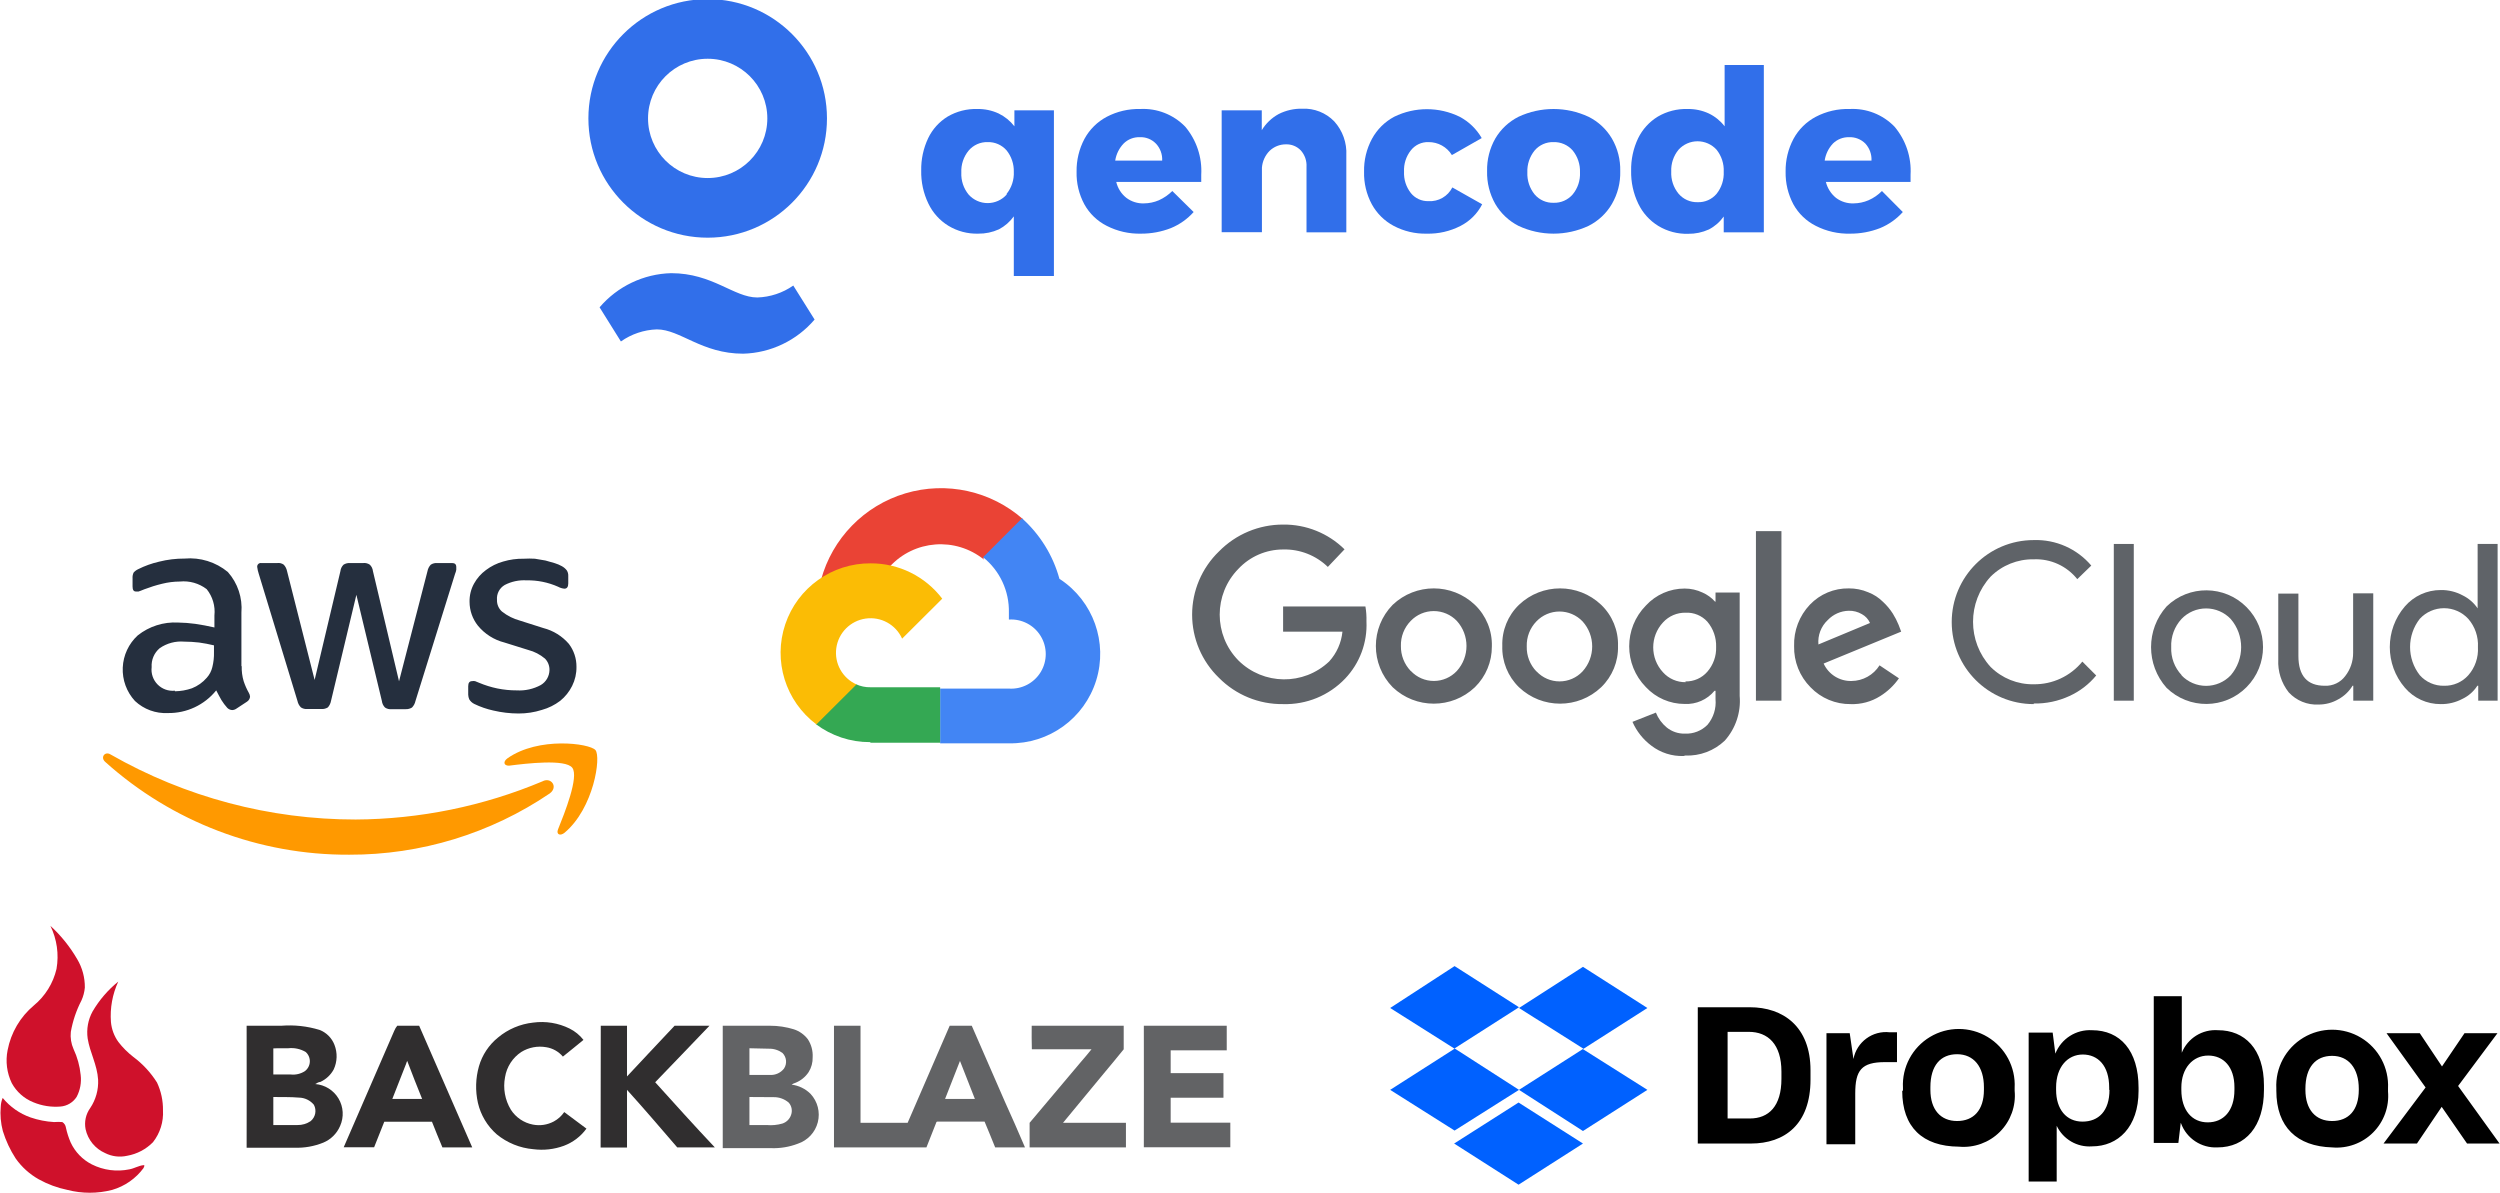
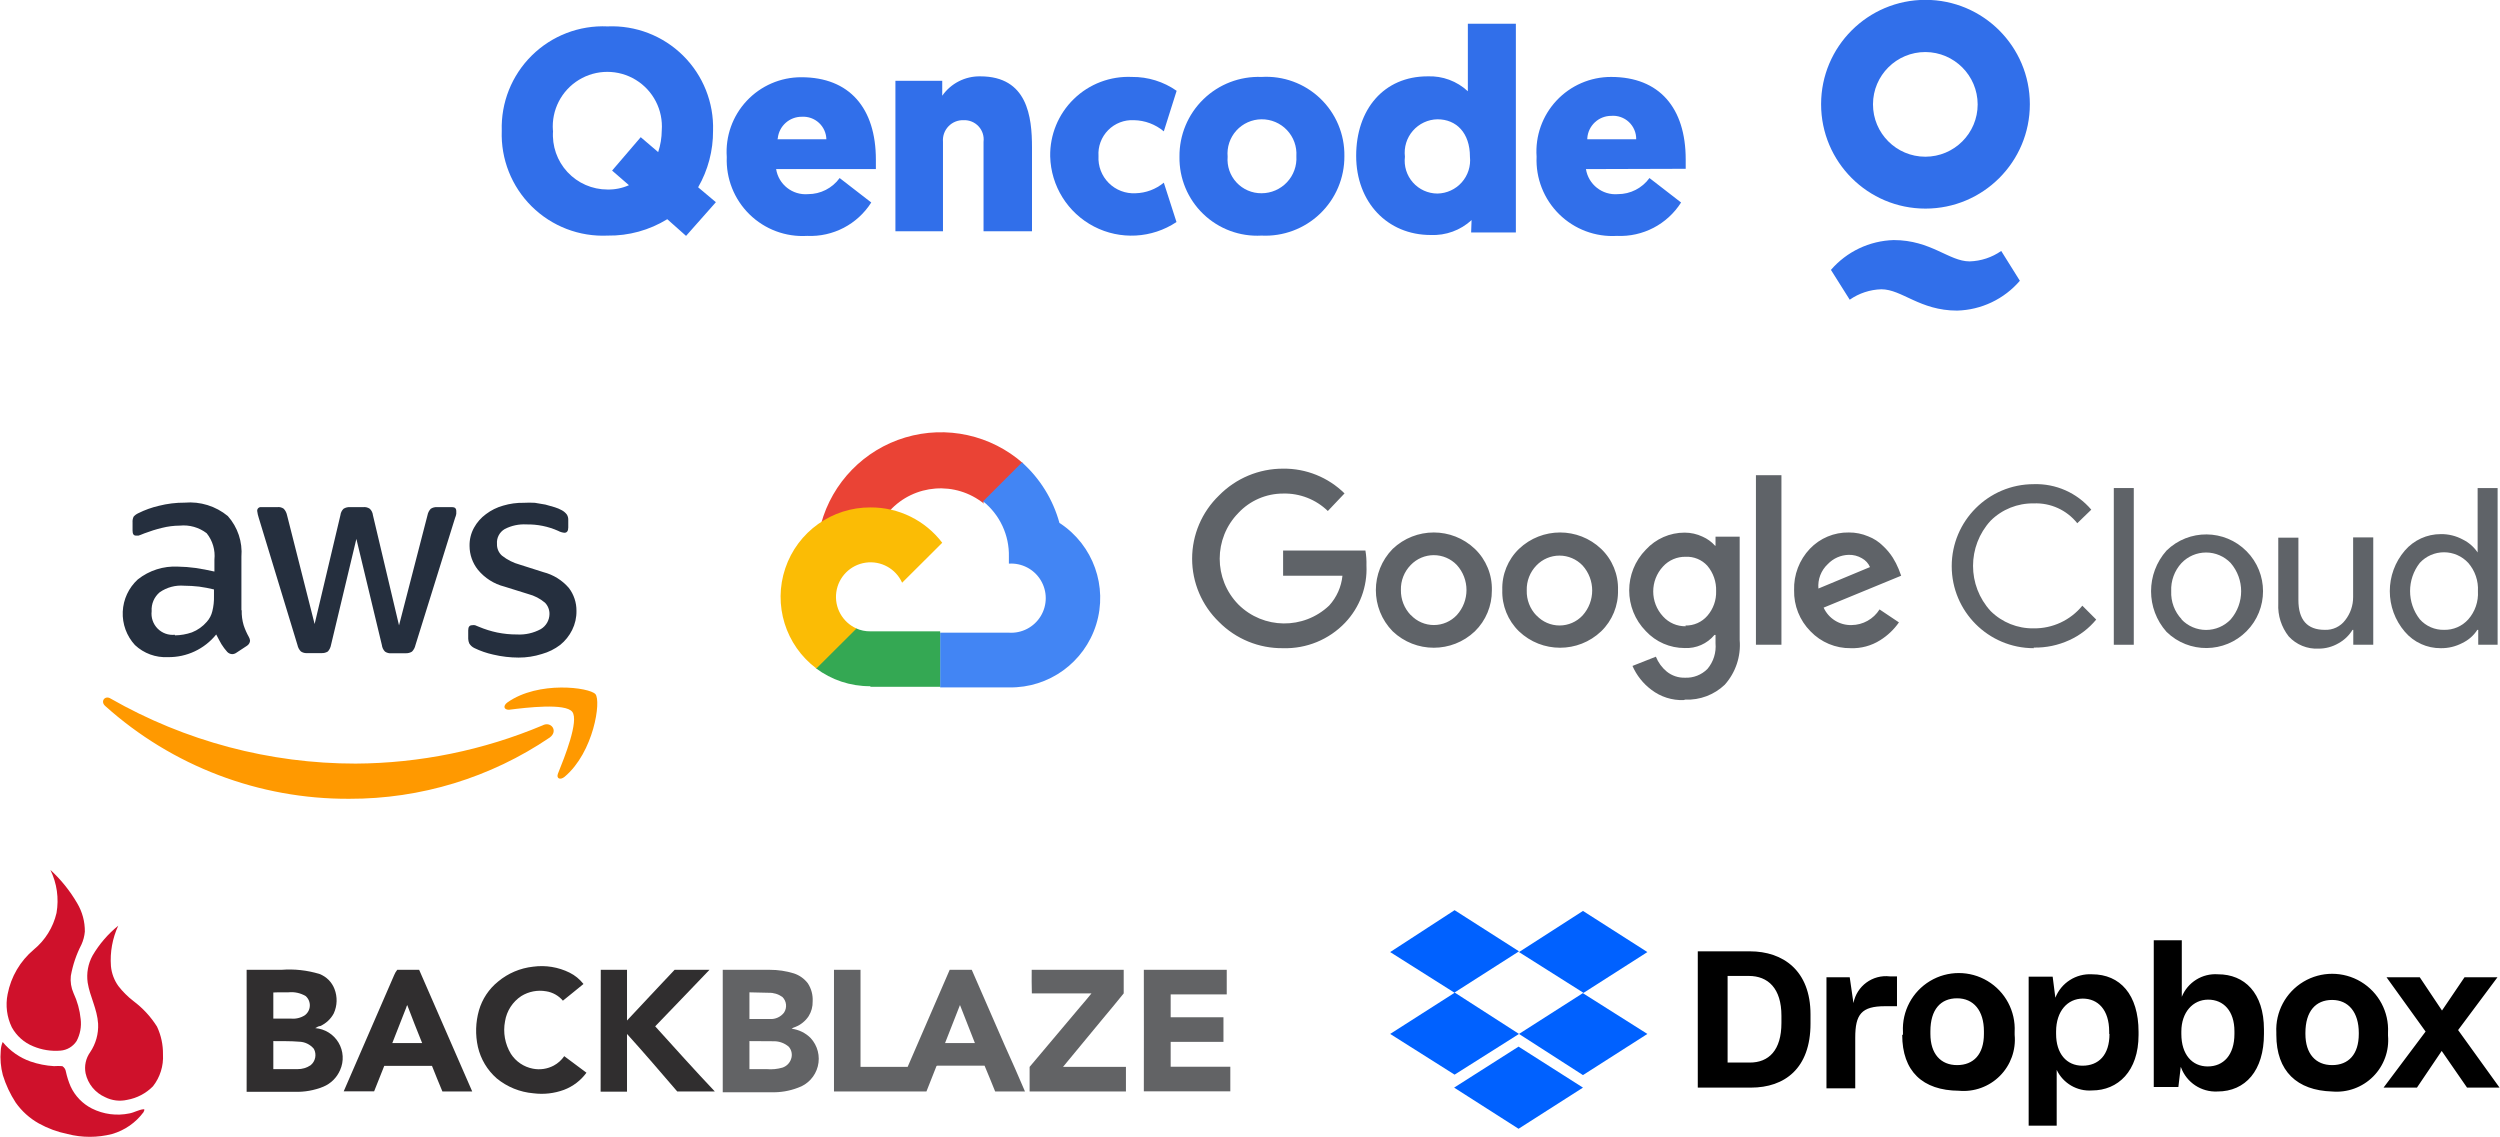
- <svg xmlns="http://www.w3.org/2000/svg" id="Layer_1" data-name="Layer 1" viewBox="0 0 167.66 79.96">
+ <svg xmlns="http://www.w3.org/2000/svg" id="Layer_1" data-name="Layer 1" viewBox="0 0 167.66 76.21">
  <defs>
-     <style>.cls-1{fill:#316fea;}.cls-2{fill:#252f3e;}.cls-3{fill:#f90;fill-rule:evenodd;}.cls-4{fill:#ea4335;}.cls-5{fill:#4285f4;}.cls-6{fill:#34a853;}.cls-7{fill:#fbbc05;}.cls-8{fill:#5f6368;}.cls-9{fill:#cf112b;}.cls-10{fill:#302e2f;}.cls-11{fill:#626365;}.cls-12{fill:#0061ff;}</style>
+     <style>.cls-1{fill:#252f3e;}.cls-2{fill:#f90;fill-rule:evenodd;}.cls-3{fill:#ea4335;}.cls-4{fill:#4285f4;}.cls-5{fill:#34a853;}.cls-6{fill:#fbbc05;}.cls-7{fill:#5f6368;}.cls-8{fill:#cf112b;}.cls-9{fill:#302e2f;}.cls-10{fill:#626365;}.cls-11{fill:#0061ff;}.cls-12{fill:#316fea;}</style>
  </defs>
-   <path class="cls-1" d="M49.41,17.85a8,8,0,1,1,8-8h0A8,8,0,0,1,49.41,17.85Zm0-12a4,4,0,1,0,4,4,4,4,0,0,0-4-4Z" transform="translate(-1.95 -1.91)" />
-   <path class="cls-1" d="M43.59,24.81A4.44,4.44,0,0,1,46,24c1.57,0,3,1.63,5.79,1.63a6.52,6.52,0,0,0,4.79-2.29l-1.43-2.28a4.45,4.45,0,0,1-2.41.8c-1.57,0-3-1.63-5.78-1.63a6.54,6.54,0,0,0-4.8,2.29Z" transform="translate(-1.95 -1.91)" />
-   <path class="cls-1" d="M72.63,9.31V20.42H69.94v-4a2.86,2.86,0,0,1-1,.87,3.26,3.26,0,0,1-1.39.29,3.66,3.66,0,0,1-2-.53,3.53,3.53,0,0,1-1.34-1.49,4.86,4.86,0,0,1-.48-2.21,4.86,4.86,0,0,1,.47-2.18A3.44,3.44,0,0,1,65.5,9.73a3.72,3.72,0,0,1,2-.51,3.25,3.25,0,0,1,1.42.3,3,3,0,0,1,1.06.86V9.31Zm-3.17,5.6a2.21,2.21,0,0,0,.48-1.48A2.21,2.21,0,0,0,69.46,12a1.62,1.62,0,0,0-1.27-.56,1.61,1.61,0,0,0-1.28.57,2.16,2.16,0,0,0-.49,1.47,2.17,2.17,0,0,0,.49,1.48,1.71,1.71,0,0,0,2.55,0Z" transform="translate(-1.95 -1.91)" />
-   <path class="cls-1" d="M81.43,10.4a4.59,4.59,0,0,1,1.08,3.23c0,.21,0,.37,0,.48H76.81a1.92,1.92,0,0,0,.68,1.07,1.85,1.85,0,0,0,1.18.37,2.59,2.59,0,0,0,1-.21,3.09,3.09,0,0,0,.9-.62L82,16.13a4.18,4.18,0,0,1-1.53,1.08,5.45,5.45,0,0,1-2,.37,4.78,4.78,0,0,1-2.29-.52,3.53,3.53,0,0,1-1.51-1.45,4.37,4.37,0,0,1-.52-2.18,4.54,4.54,0,0,1,.53-2.21,3.63,3.63,0,0,1,1.5-1.48,4.59,4.59,0,0,1,2.23-.52A3.92,3.92,0,0,1,81.43,10.4Zm-1.54,2.28a1.54,1.54,0,0,0-.42-1.14,1.42,1.42,0,0,0-1.09-.43,1.47,1.47,0,0,0-1.07.42,2.13,2.13,0,0,0-.57,1.15Z" transform="translate(-1.95 -1.91)" />
-   <path class="cls-1" d="M91.43,10.05a3.15,3.15,0,0,1,.81,2.28v5.16H89.57V13.1A1.52,1.52,0,0,0,89.19,12a1.32,1.32,0,0,0-1-.41,1.57,1.57,0,0,0-1.1.44,1.8,1.8,0,0,0-.51,1.12v4.33H83.88V9.31h2.69v1.33A3,3,0,0,1,87.7,9.56a3.35,3.35,0,0,1,1.58-.36A2.81,2.81,0,0,1,91.43,10.05Z" transform="translate(-1.95 -1.91)" />
-   <path class="cls-1" d="M97.75,11.44a1.44,1.44,0,0,0-1.18.55,2.14,2.14,0,0,0-.46,1.43,2.16,2.16,0,0,0,.46,1.44,1.46,1.46,0,0,0,1.18.54,1.68,1.68,0,0,0,1.6-.92l2,1.13a3.33,3.33,0,0,1-1.45,1.45,4.7,4.7,0,0,1-2.27.52,4.51,4.51,0,0,1-2.21-.52,3.6,3.6,0,0,1-1.47-1.45,4.37,4.37,0,0,1-.52-2.18,4.43,4.43,0,0,1,.53-2.21,3.66,3.66,0,0,1,1.49-1.48,5,5,0,0,1,4.39,0,3.7,3.7,0,0,1,1.48,1.43l-2,1.14A1.82,1.82,0,0,0,97.75,11.44Z" transform="translate(-1.95 -1.91)" />
-   <path class="cls-1" d="M108.48,9.74a3.76,3.76,0,0,1,1.57,1.46,4.15,4.15,0,0,1,.56,2.19,4.16,4.16,0,0,1-.56,2.2,3.78,3.78,0,0,1-1.57,1.47,5.55,5.55,0,0,1-4.69,0,3.82,3.82,0,0,1-1.56-1.47,4.25,4.25,0,0,1-.55-2.2,4.24,4.24,0,0,1,.55-2.19,3.79,3.79,0,0,1,1.56-1.46,5.55,5.55,0,0,1,4.69,0ZM104.87,12a2.19,2.19,0,0,0-.49,1.47,2.2,2.2,0,0,0,.49,1.48,1.6,1.6,0,0,0,1.27.56,1.62,1.62,0,0,0,1.28-.56,2.15,2.15,0,0,0,.49-1.48,2.19,2.19,0,0,0-.49-1.47,1.64,1.64,0,0,0-1.28-.56A1.6,1.6,0,0,0,104.87,12Z" transform="translate(-1.95 -1.91)" />
-   <path class="cls-1" d="M120.24,6.27V17.49h-2.69V16.43a2.78,2.78,0,0,1-1,.87,3.26,3.26,0,0,1-1.39.29,3.66,3.66,0,0,1-2-.53,3.53,3.53,0,0,1-1.34-1.49,4.86,4.86,0,0,1-.48-2.21,4.86,4.86,0,0,1,.47-2.18,3.5,3.5,0,0,1,1.32-1.45,3.72,3.72,0,0,1,2-.51,3.25,3.25,0,0,1,1.42.3,2.94,2.94,0,0,1,1.06.86V6.27Zm-3.17,8.64a2.21,2.21,0,0,0,.48-1.48,2.21,2.21,0,0,0-.48-1.48,1.72,1.72,0,0,0-2.55,0,2.16,2.16,0,0,0-.49,1.47,2.17,2.17,0,0,0,.49,1.48,1.62,1.62,0,0,0,1.28.57A1.59,1.59,0,0,0,117.07,14.91Z" transform="translate(-1.95 -1.91)" />
-   <path class="cls-1" d="M129,10.4a4.59,4.59,0,0,1,1.08,3.23c0,.21,0,.37,0,.48h-5.68a2,2,0,0,0,.68,1.07,1.85,1.85,0,0,0,1.18.37,2.59,2.59,0,0,0,1-.21,2.85,2.85,0,0,0,.9-.62l1.4,1.41a4.18,4.18,0,0,1-1.53,1.08,5.44,5.44,0,0,1-2,.37,4.79,4.79,0,0,1-2.3-.52,3.53,3.53,0,0,1-1.51-1.45,4.48,4.48,0,0,1-.52-2.18,4.54,4.54,0,0,1,.53-2.21,3.63,3.63,0,0,1,1.5-1.48A4.6,4.6,0,0,1,126,9.22,3.9,3.9,0,0,1,129,10.4Zm-1.54,2.28a1.58,1.58,0,0,0-.41-1.14,1.46,1.46,0,0,0-1.1-.43,1.49,1.49,0,0,0-1.07.42,2.12,2.12,0,0,0-.56,1.15Z" transform="translate(-1.95 -1.91)" />
-   <path class="cls-2" d="M18.16,46.59a3.18,3.18,0,0,0,.13,1,4.37,4.37,0,0,0,.35.79.56.56,0,0,1,.08.26.45.45,0,0,1-.21.33l-.7.46a.51.51,0,0,1-.29.1.49.49,0,0,1-.33-.15,3.71,3.71,0,0,1-.39-.52c-.11-.19-.22-.4-.35-.65a4.08,4.08,0,0,1-3.24,1.52A3,3,0,0,1,11,48.92a3.11,3.11,0,0,1,.19-4.4,4,4,0,0,1,2.7-.86,9.66,9.66,0,0,1,1.17.09c.41.06.83.14,1.27.24v-.8a2.42,2.42,0,0,0-.52-1.77,2.55,2.55,0,0,0-1.8-.51,5,5,0,0,0-1.19.15,9.65,9.65,0,0,0-1.19.37c-.18.08-.31.12-.39.15l-.17,0c-.16,0-.23-.11-.23-.34v-.54a.77.77,0,0,1,.07-.39.92.92,0,0,1,.31-.23,6.24,6.24,0,0,1,1.39-.5,6.87,6.87,0,0,1,1.72-.21,4,4,0,0,1,2.9.9A3.66,3.66,0,0,1,18.14,43v3.58Zm-4.48,1.68a3.65,3.65,0,0,0,1.14-.2,2.55,2.55,0,0,0,1-.71,1.62,1.62,0,0,0,.37-.71,3.73,3.73,0,0,0,.11-1v-.46a10.05,10.05,0,0,0-1-.19,9.2,9.2,0,0,0-1-.06,2.51,2.51,0,0,0-1.64.44,1.53,1.53,0,0,0-.54,1.27,1.42,1.42,0,0,0,1.56,1.58Zm8.87,1.19a.66.66,0,0,1-.42-.11.85.85,0,0,1-.23-.43l-2.6-8.54a2.32,2.32,0,0,1-.1-.44.24.24,0,0,1,.27-.27h1.08a.6.6,0,0,1,.43.11.89.89,0,0,1,.22.43l1.85,7.3,1.73-7.3a.71.71,0,0,1,.21-.43.73.73,0,0,1,.44-.11h.88a.65.65,0,0,1,.44.11.69.69,0,0,1,.21.43l1.75,7.39,1.91-7.39a.84.84,0,0,1,.22-.43.69.69,0,0,1,.43-.11h1c.18,0,.28.08.28.27a1.24,1.24,0,0,1,0,.18,1.07,1.07,0,0,1-.08.27l-2.66,8.54a.88.88,0,0,1-.23.43.75.75,0,0,1-.42.11h-.95a.65.65,0,0,1-.44-.11.75.75,0,0,1-.21-.44L25.85,41.8l-1.7,7.11a.9.9,0,0,1-.21.44.73.73,0,0,1-.44.11Zm14.18.3a7.45,7.45,0,0,1-1.7-.2,5.71,5.71,0,0,1-1.27-.44.8.8,0,0,1-.34-.31.87.87,0,0,1-.07-.31v-.57c0-.23.09-.34.26-.34a.51.51,0,0,1,.2,0l.27.11a6.68,6.68,0,0,0,1.22.38,6.47,6.47,0,0,0,1.31.13,3,3,0,0,0,1.61-.36,1.19,1.19,0,0,0,.58-1,1.06,1.06,0,0,0-.3-.77,2.85,2.85,0,0,0-1.12-.58L35.78,45A3.38,3.38,0,0,1,34,43.87a2.58,2.58,0,0,1-.56-1.6,2.42,2.42,0,0,1,.3-1.22,2.8,2.8,0,0,1,.8-.91,3.44,3.44,0,0,1,1.15-.57,4.54,4.54,0,0,1,1.39-.19,6.23,6.23,0,0,1,.74,0l.71.12.63.18a2.44,2.44,0,0,1,.47.2,1.05,1.05,0,0,1,.33.28.62.62,0,0,1,.1.36v.52c0,.23-.09.35-.26.35a1.1,1.1,0,0,1-.42-.13,5,5,0,0,0-2.12-.43,2.81,2.81,0,0,0-1.46.31,1.05,1.05,0,0,0-.52,1,1,1,0,0,0,.33.78,3.34,3.34,0,0,0,1.21.61l1.57.5a3.36,3.36,0,0,1,1.71,1.06,2.5,2.5,0,0,1,.51,1.54,2.77,2.77,0,0,1-.29,1.28,3,3,0,0,1-.8,1,3.64,3.64,0,0,1-1.23.61A5.08,5.08,0,0,1,36.73,49.76Z" transform="translate(-1.95 -1.91)" />
-   <path class="cls-3" d="M38.82,55.12a23.84,23.84,0,0,1-13.45,4.11A24.3,24.3,0,0,1,9,53c-.34-.31,0-.73.37-.49a33.08,33.08,0,0,0,16.43,4.36,32.8,32.8,0,0,0,12.53-2.56C38.9,54,39.41,54.68,38.82,55.12Z" transform="translate(-1.95 -1.91)" />
-   <path class="cls-3" d="M40.33,53.4c-.46-.6-3.07-.29-4.25-.14-.35,0-.41-.27-.09-.5,2.08-1.46,5.49-1,5.89-.55s-.11,3.9-2.06,5.54c-.3.25-.58.12-.45-.21C39.81,56.45,40.79,54,40.33,53.4Z" transform="translate(-1.95 -1.91)" />
-   <path class="cls-4" d="M67.89,39.31H68l0,0,2.57-2.57v0a8.33,8.33,0,0,0-13.56,4.06l.14,0a6,6,0,0,1,3.28-1,5.83,5.83,0,0,1,1.18.12.06.06,0,0,1,0,0,4.63,4.63,0,0,1,6.33-.48Z" transform="translate(-1.95 -1.91)" />
-   <path class="cls-5" d="M73,40.73a8.44,8.44,0,0,0-2.51-4.06l-2.61,2.61A4.62,4.62,0,0,1,69.61,43v.46a2.32,2.32,0,1,1,0,4.63H65v3.67h0l0,0h4.63a6,6,0,0,0,3.42-11Z" transform="translate(-1.95 -1.91)" />
-   <path class="cls-6" d="M60.34,51.72H65V48H60.34a2.23,2.23,0,0,1-1-.21l-2.68,2.68v0a6,6,0,0,0,3.64,1.21Z" transform="translate(-1.95 -1.91)" />
-   <path class="cls-7" d="M60.34,39.69a6,6,0,0,0-3.64,10.8l2.69-2.68a2.32,2.32,0,1,1,3.06-3.07l2.69-2.68a6,6,0,0,0-4.8-2.37Z" transform="translate(-1.95 -1.91)" />
-   <path class="cls-8" d="M88,49.13a5.94,5.94,0,0,1-4.3-1.76,5.89,5.89,0,0,1,0-8.48,6,6,0,0,1,4.3-1.8,5.77,5.77,0,0,1,4.12,1.66L91,39.93a4.15,4.15,0,0,0-3-1.17A4.11,4.11,0,0,0,85,40.06a4.39,4.39,0,0,0,0,6.14,4.37,4.37,0,0,0,6.09.07,3.48,3.48,0,0,0,.89-2H88V42.58h5.52a5,5,0,0,1,.07,1,5.21,5.21,0,0,1-1.43,3.84A5.52,5.52,0,0,1,88,49.13ZM100.86,48a4,4,0,0,1-5.51,0,3.95,3.95,0,0,1,0-5.53,4,4,0,0,1,5.51,0A3.71,3.71,0,0,1,102,45.26,3.79,3.79,0,0,1,100.86,48Zm-4.29-1.09a2.11,2.11,0,0,0,3.08,0,2.5,2.5,0,0,0,0-3.36,2.14,2.14,0,0,0-3.09,0,2.31,2.31,0,0,0-.66,1.68,2.37,2.37,0,0,0,.66,1.68ZM109.33,48a4,4,0,0,1-5.51,0,3.7,3.7,0,0,1-1.12-2.77,3.67,3.67,0,0,1,1.12-2.76,4,4,0,0,1,5.51,0,3.67,3.67,0,0,1,1.13,2.76A3.71,3.71,0,0,1,109.33,48ZM105,46.94a2.11,2.11,0,0,0,3.08,0,2.5,2.5,0,0,0,0-3.36,2.14,2.14,0,0,0-3.09,0,2.3,2.3,0,0,0-.65,1.68,2.32,2.32,0,0,0,.65,1.68Zm9.86,5.67a3.36,3.36,0,0,1-2.16-.69,4,4,0,0,1-1.27-1.6L113,49.7a2.49,2.49,0,0,0,.73,1,1.86,1.86,0,0,0,1.22.41,2,2,0,0,0,1.51-.59A2.35,2.35,0,0,0,117,48.8v-.56h-.07a2.44,2.44,0,0,1-2,.88,3.55,3.55,0,0,1-2.6-1.13,3.9,3.9,0,0,1,0-5.47,3.52,3.52,0,0,1,2.6-1.14,2.8,2.8,0,0,1,1.2.27,2.42,2.42,0,0,1,.84.61H117v-.61h1.62v6.93a4,4,0,0,1-1,3,3.63,3.63,0,0,1-2.65,1Zm.12-5a1.89,1.89,0,0,0,1.47-.65,2.4,2.4,0,0,0,.59-1.66,2.5,2.5,0,0,0-.59-1.7A1.85,1.85,0,0,0,115,43a2,2,0,0,0-1.52.65,2.46,2.46,0,0,0,0,3.35,2,2,0,0,0,1.52.66Zm6.44,1.29h-1.71V37.53h1.71V48.9Zm4.65.23A3.67,3.67,0,0,1,123.37,48a3.79,3.79,0,0,1-1.1-2.76,3.86,3.86,0,0,1,1.06-2.78,3.53,3.53,0,0,1,2.61-1.09,3.25,3.25,0,0,1,1.3.26,2.84,2.84,0,0,1,1,.65,4,4,0,0,1,.65.78,5,5,0,0,1,.39.76l.17.45-5.2,2.14a2,2,0,0,0,1.87,1.17A2.24,2.24,0,0,0,128,46.53l1.3.87a4.3,4.3,0,0,1-1.25,1.19,3.48,3.48,0,0,1-2,.54Zm-2.17-4,3.46-1.44a1.24,1.24,0,0,0-.54-.59,1.65,1.65,0,0,0-.89-.23,2,2,0,0,0-1.4.62,2,2,0,0,0-.63,1.64Z" transform="translate(-1.95 -1.91)" />
-   <path class="cls-8" d="M138.34,49.13a5.48,5.48,0,1,1,0-11,4.85,4.85,0,0,1,3.86,1.71l-.94.91a3.54,3.54,0,0,0-2.92-1.33,4,4,0,0,0-2.89,1.16,4.48,4.48,0,0,0,0,6.06,4,4,0,0,0,2.89,1.16,4.14,4.14,0,0,0,3.26-1.52l.93.93a5,5,0,0,1-1.8,1.38,5.46,5.46,0,0,1-2.39.5Z" transform="translate(-1.95 -1.91)" />
-   <polygon class="cls-8" points="141.76 46.99 143.1 46.99 143.1 36.48 141.76 36.48 141.76 46.99 141.76 46.99" />
-   <path class="cls-8" d="M147.25,42.58a3.81,3.81,0,1,1,0,5.46,4.1,4.1,0,0,1,0-5.46Zm1,4.62a2.28,2.28,0,0,0,3.3,0,2.9,2.9,0,0,0,0-3.78,2.28,2.28,0,0,0-3.3,0,2.62,2.62,0,0,0-.69,1.89,2.58,2.58,0,0,0,.7,1.88Z" transform="translate(-1.95 -1.91)" />
-   <path class="cls-8" d="M161.07,48.9h-1.3v-1h-.05a2.53,2.53,0,0,1-.94.9,2.64,2.64,0,0,1-1.34.36,2.54,2.54,0,0,1-2-.82,3.28,3.28,0,0,1-.7-2.2V41.72h1.35V45.9c0,1.33.59,2,1.77,2a1.62,1.62,0,0,0,1.37-.65,2.49,2.49,0,0,0,.53-1.55v-4h1.35V48.9Z" transform="translate(-1.95 -1.91)" />
-   <path class="cls-8" d="M165.64,49.13a3.13,3.13,0,0,1-2.41-1.1,4.18,4.18,0,0,1,0-5.45,3.17,3.17,0,0,1,2.41-1.1,3,3,0,0,1,1.47.36,2.57,2.57,0,0,1,1,.87h0l0-1V38.39h1.34V48.9h-1.3v-1h-.06a2.42,2.42,0,0,1-1,.88,3,3,0,0,1-1.46.35Zm.22-1.23a2.11,2.11,0,0,0,1.62-.7,2.62,2.62,0,0,0,.65-1.89,2.66,2.66,0,0,0-.65-1.9,2.21,2.21,0,0,0-3.25,0,3.07,3.07,0,0,0,0,3.78,2.11,2.11,0,0,0,1.63.71Z" transform="translate(-1.95 -1.91)" />
-   <path class="cls-9" d="M5.33,64a9.53,9.53,0,0,1,1.8,2.24,3.64,3.64,0,0,1,.51,1.9,2.67,2.67,0,0,1-.23.87,7.34,7.34,0,0,0-.71,2.1,2.25,2.25,0,0,0,.18,1.15A5.35,5.35,0,0,1,7.36,74a2.49,2.49,0,0,1-.27,1.47A1.42,1.42,0,0,1,6,76.12a3.9,3.9,0,0,1-1.82-.29,2.86,2.86,0,0,1-1.44-1.28,3.51,3.51,0,0,1-.28-2.21,5.18,5.18,0,0,1,1.76-3,4.5,4.5,0,0,0,1.52-2.45A4.73,4.73,0,0,0,5.33,64Z" transform="translate(-1.95 -1.91)" />
-   <path class="cls-9" d="M8.16,69.74a7.38,7.38,0,0,1,1.72-2,5.5,5.5,0,0,0-.49,2.71,2.71,2.71,0,0,0,.5,1.34,5.65,5.65,0,0,0,1,1,6.35,6.35,0,0,1,1.59,1.72,4.24,4.24,0,0,1,.4,1.86,3.17,3.17,0,0,1-.67,2.14,3.21,3.21,0,0,1-1.73.91A2.19,2.19,0,0,1,9,79.24a2.28,2.28,0,0,1-1.31-1.6A1.83,1.83,0,0,1,8,76.22a3.14,3.14,0,0,0,.53-1.9c-.06-1-.55-1.82-.7-2.76A2.92,2.92,0,0,1,8.16,69.74Z" transform="translate(-1.95 -1.91)" />
-   <path class="cls-9" d="M2,76.13a1.69,1.69,0,0,1,.13-.59A4.22,4.22,0,0,0,4,76.85a5.91,5.91,0,0,0,1.57.31,3.53,3.53,0,0,1,.56,0,.52.52,0,0,1,.24.37,5.25,5.25,0,0,0,.32,1A3.13,3.13,0,0,0,8.11,80a3.86,3.86,0,0,0,2.52.33c.33-.06.62-.25.95-.28.12,0,0,.14,0,.19a4,4,0,0,1-2.11,1.47,6,6,0,0,1-3,0A6.76,6.76,0,0,1,4.55,81,4.72,4.72,0,0,1,3,79.6a7.35,7.35,0,0,1-.86-1.84A4.74,4.74,0,0,1,2,76.13Z" transform="translate(-1.95 -1.91)" />
-   <path class="cls-10" d="M35.35,71.49a4.41,4.41,0,0,1,2.35-1,4.23,4.23,0,0,1,2.45.4,2.73,2.73,0,0,1,.93.76c-.46.37-.91.75-1.38,1.12a1.84,1.84,0,0,0-1.12-.63,2.39,2.39,0,0,0-1.67.32,2.5,2.5,0,0,0-1.09,1.69,3.08,3.08,0,0,0,.39,2.18,2.26,2.26,0,0,0,1.48,1,2.11,2.11,0,0,0,1.4-.21,2,2,0,0,0,.7-.63l1.49,1.11a3.31,3.31,0,0,1-1.51,1.15,4.33,4.33,0,0,1-2.05.23,4.47,4.47,0,0,1-2.46-1A4,4,0,0,1,34,75.87a5,5,0,0,1,.07-2.45A3.85,3.85,0,0,1,35.35,71.49Z" transform="translate(-1.95 -1.91)" />
-   <path class="cls-10" d="M18.49,70.7h2.33a6.92,6.92,0,0,1,2.56.28,1.74,1.74,0,0,1,1,1,2.1,2.1,0,0,1-.05,1.65,1.93,1.93,0,0,1-.9.84c-.11,0-.23.08-.34.14a2,2,0,0,1,1.67,2.81,2.1,2.1,0,0,1-1.13,1.12,4.67,4.67,0,0,1-1.92.34H18.49C18.5,76.14,18.49,73.42,18.49,70.7Zm1.79,1.52c0,.58,0,1.17,0,1.75h1.17a1.46,1.46,0,0,0,.94-.22.83.83,0,0,0,.06-1.29,1.89,1.89,0,0,0-1.17-.25C21,72.22,20.62,72.2,20.28,72.22Zm0,3.26c0,.63,0,1.25,0,1.88H21.9a1.52,1.52,0,0,0,.88-.26A.88.88,0,0,0,23,76a1.33,1.33,0,0,0-1-.48C21.42,75.47,20.85,75.49,20.29,75.48Z" transform="translate(-1.95 -1.91)" />
-   <path class="cls-10" d="M28.59,70.7c.49,0,1,0,1.47,0l3.56,8.16h-2c-.24-.57-.47-1.14-.7-1.72-1,0-2.1,0-3.14,0l-.06,0c-.23.57-.46,1.14-.68,1.71H25l3.39-7.81A1.39,1.39,0,0,1,28.59,70.7Zm.6,2.54c-.31.8-.62,1.58-.93,2.37.68,0,1.35,0,2,0-.34-.85-.68-1.69-1-2.55A.76.76,0,0,0,29.19,73.24Z" transform="translate(-1.95 -1.91)" />
-   <path class="cls-10" d="M42.24,70.7H44c0,1.13,0,2.26,0,3.4,1.06-1.13,2.12-2.27,3.19-3.4h2.34c-1.21,1.27-2.43,2.53-3.64,3.79,1.32,1.46,2.63,2.92,4,4.37H47.37C46.26,77.57,45.15,76.27,44,75q0,1.94,0,3.87H42.23C42.24,76.14,42.23,73.42,42.24,70.7Z" transform="translate(-1.95 -1.91)" />
-   <path class="cls-11" d="M50.42,70.7h3.16a5.41,5.41,0,0,1,1.61.24,1.93,1.93,0,0,1,.94.67,2,2,0,0,1,.32,1.2,1.78,1.78,0,0,1-.27,1,1.91,1.91,0,0,1-.89.72.82.82,0,0,0-.25.12,2.19,2.19,0,0,1,1.27.62,2.05,2.05,0,0,1-.85,3.34,4.56,4.56,0,0,1-1.79.3H50.42Zm1.79,1.51V74h1.38a1.11,1.11,0,0,0,.94-.43.83.83,0,0,0-.11-1.05,1.5,1.5,0,0,0-.92-.28Zm0,3.27v1.88h1.16a2.87,2.87,0,0,0,1.05-.1.91.91,0,0,0,.58-.57.83.83,0,0,0-.15-.83,1.51,1.51,0,0,0-1-.37Z" transform="translate(-1.95 -1.91)" />
-   <path class="cls-11" d="M57.88,70.7h1.78v6.51c1.06,0,2.11,0,3.16,0l2.82-6.51h1.48l2.22,5.09c.46,1,.89,2,1.35,3.07h-2c-.23-.58-.47-1.15-.71-1.73H64.81c-.07,0-.07.07-.09.11l-.64,1.62h-6.2Zm7.45,4.91h2c-.34-.85-.67-1.71-1-2.55C66,73.91,65.66,74.77,65.33,75.61Z" transform="translate(-1.95 -1.91)" />
-   <path class="cls-11" d="M71.14,70.7h6.17c0,.52,0,1,0,1.58-.44.56-.91,1.1-1.36,1.65-.9,1.1-1.81,2.18-2.71,3.28,1.41,0,2.81,0,4.22,0,0,.55,0,1.1,0,1.65H71c0-.55,0-1.1,0-1.65l3.37-4c.26-.31.53-.61.78-.93h-4C71.14,71.75,71.13,71.22,71.14,70.7Z" transform="translate(-1.95 -1.91)" />
-   <path class="cls-11" d="M78.66,70.7h5.56c0,.55,0,1.1,0,1.65H80.46q0,.77,0,1.53H84v1.65H80.46c0,.55,0,1.11,0,1.67,1.32,0,2.64,0,4,0,0,.55,0,1.1,0,1.65H78.66C78.67,76.14,78.66,73.42,78.66,70.7Z" transform="translate(-1.95 -1.91)" />
-   <path class="cls-12" d="M103.82,69.46,99.5,72.22,103.82,75,99.5,77.73,95.18,75l4.32-2.76-4.32-2.73L99.5,66.7ZM99.47,78.6l4.32-2.75,4.32,2.75-4.32,2.76ZM103.82,75l4.32-2.76-4.32-2.73,4.29-2.76,4.32,2.76-4.32,2.76L112.43,75l-4.32,2.76Z" transform="translate(-1.95 -1.91)" />
-   <path d="M115.81,69.46h3.49c2.23,0,4.07,1.29,4.07,4.23v.62c0,3-1.73,4.29-4,4.29h-3.56Zm2,1.65v5.81h1.49c1.27,0,2.12-.82,2.12-2.66v-.48c0-1.84-.9-2.67-2.19-2.67Zm6.64.09H126l.25,1.73a2.22,2.22,0,0,1,2.44-1.79h.48v2h-.8c-1.59,0-2,.55-2,2.11v3.4h-1.93V71.2Zm5.12,3.86v-.2a3.75,3.75,0,1,1,7.49,0v.2a3.44,3.44,0,0,1-3.74,3.75C130.88,78.79,129.52,77.5,129.52,75.06ZM135,75v-.18c0-1.38-.69-2.21-1.8-2.21s-1.79.76-1.79,2.21V75c0,1.33.69,2.09,1.79,2.09S135,76.37,135,75Zm3-3.84h1.61l.18,1.41A2.49,2.49,0,0,1,142.25,71c1.88,0,3.12,1.36,3.12,3.86v.21c0,2.43-1.38,3.72-3.12,3.72a2.43,2.43,0,0,1-2.37-1.38v3.74H138l0-10Zm5.4,3.84v-.16c0-1.47-.76-2.21-1.77-2.21s-1.79.83-1.79,2.21V75c0,1.31.69,2.13,1.77,2.13S143.42,76.42,143.42,75Zm4.8,2.21-.16,1.35h-1.65V68.72h1.88v3.79A2.43,2.43,0,0,1,150.7,71c1.77,0,3.08,1.24,3.08,3.7V75c0,2.46-1.24,3.86-3.12,3.86A2.47,2.47,0,0,1,148.22,77.25ZM151.8,75v-.18c0-1.36-.73-2.12-1.76-2.12s-1.8.85-1.8,2.14V75c0,1.38.72,2.18,1.77,2.18S151.8,76.42,151.8,75Zm2.81.11v-.2a3.75,3.75,0,1,1,7.49,0v.2a3.46,3.46,0,0,1-3.75,3.75C156,78.79,154.61,77.5,154.61,75.06Zm5.53,0v-.18c0-1.38-.69-2.21-1.79-2.21s-1.79.76-1.79,2.21V75c0,1.33.69,2.09,1.79,2.09S160.14,76.37,160.14,75Zm4.48-.27L162,71.2h2.23l1.49,2.23,1.51-2.23h2.21l-2.64,3.54,2.78,3.86h-2.18l-1.7-2.46-1.66,2.46H161.8Z" transform="translate(-1.95 -1.91)" />
+   <path class="cls-1" d="M18.16,46.59a3.18,3.18,0,0,0,.13,1,4.37,4.37,0,0,0,.35.79.56.56,0,0,1,.08.26.45.45,0,0,1-.21.33l-.7.46a.51.51,0,0,1-.29.1.49.49,0,0,1-.33-.15,3.71,3.71,0,0,1-.39-.52c-.11-.19-.22-.4-.35-.65a4.08,4.08,0,0,1-3.24,1.52A3,3,0,0,1,11,48.92a3.11,3.11,0,0,1,.19-4.4,4,4,0,0,1,2.7-.86,9.66,9.66,0,0,1,1.17.09c.41.06.83.14,1.27.24v-.8a2.42,2.42,0,0,0-.52-1.77,2.55,2.55,0,0,0-1.8-.51,5,5,0,0,0-1.19.15,9.65,9.65,0,0,0-1.19.37c-.18.08-.31.12-.39.15l-.17,0c-.16,0-.23-.11-.23-.34v-.54a.77.77,0,0,1,.07-.39.92.92,0,0,1,.31-.23,6.24,6.24,0,0,1,1.39-.5,6.87,6.87,0,0,1,1.72-.21,4,4,0,0,1,2.9.9A3.66,3.66,0,0,1,18.14,43v3.58Zm-4.48,1.68a3.65,3.65,0,0,0,1.14-.2,2.55,2.55,0,0,0,1-.71,1.62,1.62,0,0,0,.37-.71,3.73,3.73,0,0,0,.11-1v-.46a10.05,10.05,0,0,0-1-.19,9.2,9.2,0,0,0-1-.06,2.51,2.51,0,0,0-1.64.44,1.53,1.53,0,0,0-.54,1.27,1.42,1.42,0,0,0,1.56,1.58Zm8.87,1.19a.66.66,0,0,1-.42-.11.85.85,0,0,1-.23-.43l-2.6-8.54a2.32,2.32,0,0,1-.1-.44.24.24,0,0,1,.27-.27h1.08a.6.6,0,0,1,.43.11.89.89,0,0,1,.22.43l1.85,7.3,1.73-7.3a.71.71,0,0,1,.21-.43.73.73,0,0,1,.44-.11h.88a.65.65,0,0,1,.44.11.69.69,0,0,1,.21.43l1.75,7.39,1.91-7.39a.84.84,0,0,1,.22-.43.69.69,0,0,1,.43-.11h1c.18,0,.28.08.28.27a1.24,1.24,0,0,1,0,.18,1.07,1.07,0,0,1-.08.27l-2.66,8.54a.88.88,0,0,1-.23.43.75.75,0,0,1-.42.11h-.95a.65.65,0,0,1-.44-.11.75.75,0,0,1-.21-.44L25.85,41.8l-1.7,7.11a.9.9,0,0,1-.21.44.73.73,0,0,1-.44.11Zm14.18.3a7.45,7.45,0,0,1-1.7-.2,5.71,5.71,0,0,1-1.27-.44.8.8,0,0,1-.34-.31.87.87,0,0,1-.07-.31v-.57c0-.23.09-.34.26-.34a.51.51,0,0,1,.2,0l.27.11a6.68,6.68,0,0,0,1.22.38,6.47,6.47,0,0,0,1.31.13,3,3,0,0,0,1.61-.36,1.19,1.19,0,0,0,.58-1,1.06,1.06,0,0,0-.3-.77,2.85,2.85,0,0,0-1.12-.58L35.78,45A3.38,3.38,0,0,1,34,43.87a2.58,2.58,0,0,1-.56-1.6,2.42,2.42,0,0,1,.3-1.22,2.8,2.8,0,0,1,.8-.91,3.44,3.44,0,0,1,1.15-.57,4.54,4.54,0,0,1,1.39-.19,6.23,6.23,0,0,1,.74,0l.71.12.63.18a2.44,2.44,0,0,1,.47.2,1.05,1.05,0,0,1,.33.28.62.62,0,0,1,.1.36v.52c0,.23-.09.35-.26.35a1.1,1.1,0,0,1-.42-.13,5,5,0,0,0-2.12-.43,2.81,2.81,0,0,0-1.46.31,1.05,1.05,0,0,0-.52,1,1,1,0,0,0,.33.78,3.34,3.34,0,0,0,1.21.61l1.57.5a3.36,3.36,0,0,1,1.71,1.06,2.5,2.5,0,0,1,.51,1.54,2.77,2.77,0,0,1-.29,1.28,3,3,0,0,1-.8,1,3.64,3.64,0,0,1-1.23.61A5.08,5.08,0,0,1,36.73,49.76Z" transform="translate(-1.95 -5.66)" />
+   <path class="cls-2" d="M38.82,55.12a23.84,23.84,0,0,1-13.45,4.11A24.3,24.3,0,0,1,9,53c-.34-.31,0-.73.37-.49a33.08,33.08,0,0,0,16.43,4.36,32.8,32.8,0,0,0,12.53-2.56C38.9,54,39.41,54.68,38.82,55.12Z" transform="translate(-1.95 -5.66)" />
+   <path class="cls-2" d="M40.33,53.4c-.46-.6-3.07-.29-4.25-.14-.35,0-.41-.27-.09-.5,2.08-1.46,5.49-1,5.89-.55s-.11,3.9-2.06,5.54c-.3.25-.58.12-.45-.21C39.81,56.45,40.79,54,40.33,53.4Z" transform="translate(-1.95 -5.66)" />
+   <path class="cls-3" d="M67.89,39.31H68l0,0,2.57-2.57v0a8.33,8.33,0,0,0-13.56,4.06l.14,0a6,6,0,0,1,3.28-1,5.83,5.83,0,0,1,1.18.12.06.06,0,0,1,0,0,4.63,4.63,0,0,1,6.33-.48Z" transform="translate(-1.95 -5.66)" />
+   <path class="cls-4" d="M73,40.73a8.44,8.44,0,0,0-2.51-4.06l-2.61,2.61A4.62,4.62,0,0,1,69.61,43v.46a2.32,2.32,0,1,1,0,4.63H65v3.67h0l0,0h4.63a6,6,0,0,0,3.42-11Z" transform="translate(-1.95 -5.66)" />
+   <path class="cls-5" d="M60.34,51.72H65V48H60.34a2.23,2.23,0,0,1-1-.21l-2.68,2.68v0a6,6,0,0,0,3.64,1.21Z" transform="translate(-1.95 -5.66)" />
+   <path class="cls-6" d="M60.34,39.69a6,6,0,0,0-3.64,10.8l2.69-2.68a2.32,2.32,0,1,1,3.06-3.07l2.69-2.68a6,6,0,0,0-4.8-2.37Z" transform="translate(-1.95 -5.66)" />
+   <path class="cls-7" d="M88,49.13a5.94,5.94,0,0,1-4.3-1.76,5.89,5.89,0,0,1,0-8.48,6,6,0,0,1,4.3-1.8,5.77,5.77,0,0,1,4.12,1.66L91,39.93a4.15,4.15,0,0,0-3-1.17A4.11,4.11,0,0,0,85,40.06a4.39,4.39,0,0,0,0,6.14,4.37,4.37,0,0,0,6.09.07,3.48,3.48,0,0,0,.89-2H88V42.58h5.52a5,5,0,0,1,.07,1,5.21,5.21,0,0,1-1.43,3.84A5.52,5.52,0,0,1,88,49.13ZM100.86,48a4,4,0,0,1-5.51,0,3.95,3.95,0,0,1,0-5.53,4,4,0,0,1,5.51,0A3.71,3.71,0,0,1,102,45.26,3.79,3.79,0,0,1,100.86,48Zm-4.29-1.09a2.11,2.11,0,0,0,3.08,0,2.5,2.5,0,0,0,0-3.36,2.14,2.14,0,0,0-3.09,0,2.31,2.31,0,0,0-.66,1.68,2.37,2.37,0,0,0,.66,1.68ZM109.33,48a4,4,0,0,1-5.51,0,3.7,3.7,0,0,1-1.12-2.77,3.67,3.67,0,0,1,1.12-2.76,4,4,0,0,1,5.51,0,3.67,3.67,0,0,1,1.13,2.76A3.71,3.71,0,0,1,109.33,48ZM105,46.94a2.11,2.11,0,0,0,3.08,0,2.5,2.5,0,0,0,0-3.36,2.14,2.14,0,0,0-3.09,0,2.3,2.3,0,0,0-.65,1.68,2.32,2.32,0,0,0,.65,1.68Zm9.86,5.67a3.36,3.36,0,0,1-2.16-.69,4,4,0,0,1-1.27-1.6L113,49.7a2.49,2.49,0,0,0,.73,1,1.86,1.86,0,0,0,1.22.41,2,2,0,0,0,1.51-.59A2.35,2.35,0,0,0,117,48.8v-.56h-.07a2.44,2.44,0,0,1-2,.88,3.55,3.55,0,0,1-2.6-1.13,3.9,3.9,0,0,1,0-5.47,3.52,3.52,0,0,1,2.6-1.14,2.8,2.8,0,0,1,1.2.27,2.42,2.42,0,0,1,.84.61H117v-.61h1.62v6.93a4,4,0,0,1-1,3,3.63,3.63,0,0,1-2.65,1Zm.12-5a1.89,1.89,0,0,0,1.47-.65,2.4,2.4,0,0,0,.59-1.66,2.5,2.5,0,0,0-.59-1.7A1.85,1.85,0,0,0,115,43a2,2,0,0,0-1.52.65,2.46,2.46,0,0,0,0,3.35,2,2,0,0,0,1.52.66Zm6.44,1.29h-1.71V37.53h1.71V48.9Zm4.65.23A3.67,3.67,0,0,1,123.37,48a3.79,3.79,0,0,1-1.1-2.76,3.86,3.86,0,0,1,1.06-2.78,3.53,3.53,0,0,1,2.61-1.09,3.25,3.25,0,0,1,1.3.26,2.84,2.84,0,0,1,1,.65,4,4,0,0,1,.65.78,5,5,0,0,1,.39.76l.17.45-5.2,2.14a2,2,0,0,0,1.87,1.17A2.24,2.24,0,0,0,128,46.53l1.3.87a4.3,4.3,0,0,1-1.25,1.19,3.48,3.48,0,0,1-2,.54Zm-2.17-4,3.46-1.44a1.24,1.24,0,0,0-.54-.59,1.65,1.65,0,0,0-.89-.23,2,2,0,0,0-1.4.62,2,2,0,0,0-.63,1.64Z" transform="translate(-1.95 -5.66)" />
+   <path class="cls-7" d="M138.34,49.13a5.48,5.48,0,1,1,0-11,4.85,4.85,0,0,1,3.86,1.71l-.94.91a3.54,3.54,0,0,0-2.92-1.33,4,4,0,0,0-2.89,1.16,4.48,4.48,0,0,0,0,6.06,4,4,0,0,0,2.89,1.16,4.14,4.14,0,0,0,3.26-1.52l.93.93a5,5,0,0,1-1.8,1.38,5.46,5.46,0,0,1-2.39.5Z" transform="translate(-1.95 -5.66)" />
+   <polygon class="cls-7" points="141.76 43.24 143.1 43.24 143.1 32.73 141.76 32.73 141.76 43.24 141.76 43.24" />
+   <path class="cls-7" d="M147.25,42.58a3.81,3.81,0,1,1,0,5.46,4.1,4.1,0,0,1,0-5.46Zm1,4.62a2.28,2.28,0,0,0,3.3,0,2.9,2.9,0,0,0,0-3.78,2.28,2.28,0,0,0-3.3,0,2.62,2.62,0,0,0-.69,1.89,2.58,2.58,0,0,0,.7,1.88Z" transform="translate(-1.95 -5.66)" />
+   <path class="cls-7" d="M161.07,48.9h-1.3v-1h-.05a2.53,2.53,0,0,1-.94.9,2.64,2.64,0,0,1-1.34.36,2.54,2.54,0,0,1-2-.82,3.28,3.28,0,0,1-.7-2.2V41.72h1.35V45.9c0,1.33.59,2,1.77,2a1.62,1.62,0,0,0,1.37-.65,2.49,2.49,0,0,0,.53-1.55v-4h1.35V48.9Z" transform="translate(-1.95 -5.66)" />
+   <path class="cls-7" d="M165.64,49.13a3.13,3.13,0,0,1-2.41-1.1,4.18,4.18,0,0,1,0-5.45,3.17,3.17,0,0,1,2.41-1.1,3,3,0,0,1,1.47.36,2.57,2.57,0,0,1,1,.87h0l0-1V38.39h1.34V48.9h-1.3v-1h-.06a2.42,2.42,0,0,1-1,.88,3,3,0,0,1-1.46.35Zm.22-1.23a2.11,2.11,0,0,0,1.62-.7,2.62,2.62,0,0,0,.65-1.89,2.66,2.66,0,0,0-.65-1.9,2.21,2.21,0,0,0-3.25,0,3.07,3.07,0,0,0,0,3.78,2.11,2.11,0,0,0,1.63.71Z" transform="translate(-1.95 -5.66)" />
+   <path class="cls-8" d="M5.33,64a9.53,9.53,0,0,1,1.8,2.24,3.64,3.64,0,0,1,.51,1.9,2.67,2.67,0,0,1-.23.87,7.34,7.34,0,0,0-.71,2.1,2.25,2.25,0,0,0,.18,1.15A5.35,5.35,0,0,1,7.36,74a2.49,2.49,0,0,1-.27,1.47A1.42,1.42,0,0,1,6,76.12a3.9,3.9,0,0,1-1.82-.29,2.86,2.86,0,0,1-1.44-1.28,3.51,3.51,0,0,1-.28-2.21,5.18,5.18,0,0,1,1.76-3,4.5,4.5,0,0,0,1.52-2.45A4.73,4.73,0,0,0,5.33,64Z" transform="translate(-1.95 -5.66)" />
+   <path class="cls-8" d="M8.16,69.74a7.38,7.38,0,0,1,1.72-2,5.5,5.5,0,0,0-.49,2.71,2.71,2.71,0,0,0,.5,1.34,5.65,5.65,0,0,0,1,1,6.35,6.35,0,0,1,1.59,1.72,4.24,4.24,0,0,1,.4,1.86,3.17,3.17,0,0,1-.67,2.14,3.21,3.21,0,0,1-1.73.91A2.19,2.19,0,0,1,9,79.24a2.28,2.28,0,0,1-1.31-1.6A1.83,1.83,0,0,1,8,76.22a3.14,3.14,0,0,0,.53-1.9c-.06-1-.55-1.82-.7-2.76A2.92,2.92,0,0,1,8.16,69.74Z" transform="translate(-1.95 -5.66)" />
+   <path class="cls-8" d="M2,76.13a1.69,1.69,0,0,1,.13-.59A4.22,4.22,0,0,0,4,76.85a5.91,5.91,0,0,0,1.57.31,3.53,3.53,0,0,1,.56,0,.52.52,0,0,1,.24.37,5.25,5.25,0,0,0,.32,1A3.13,3.13,0,0,0,8.11,80a3.86,3.86,0,0,0,2.52.33c.33-.06.62-.25.95-.28.12,0,0,.14,0,.19a4,4,0,0,1-2.11,1.47,6,6,0,0,1-3,0A6.76,6.76,0,0,1,4.55,81,4.72,4.72,0,0,1,3,79.6a7.35,7.35,0,0,1-.86-1.84A4.74,4.74,0,0,1,2,76.13Z" transform="translate(-1.95 -5.66)" />
+   <path class="cls-9" d="M35.35,71.49a4.41,4.41,0,0,1,2.35-1,4.23,4.23,0,0,1,2.45.4,2.73,2.73,0,0,1,.93.76c-.46.37-.91.75-1.38,1.12a1.84,1.84,0,0,0-1.12-.63,2.39,2.39,0,0,0-1.67.32,2.5,2.5,0,0,0-1.09,1.69,3.08,3.08,0,0,0,.39,2.18,2.26,2.26,0,0,0,1.48,1,2.11,2.11,0,0,0,1.4-.21,2,2,0,0,0,.7-.63l1.49,1.11a3.31,3.31,0,0,1-1.51,1.15,4.33,4.33,0,0,1-2.05.23,4.47,4.47,0,0,1-2.46-1A4,4,0,0,1,34,75.87a5,5,0,0,1,.07-2.45A3.85,3.85,0,0,1,35.35,71.49Z" transform="translate(-1.95 -5.66)" />
+   <path class="cls-9" d="M18.49,70.7h2.33a6.92,6.92,0,0,1,2.56.28,1.74,1.74,0,0,1,1,1,2.1,2.1,0,0,1-.05,1.65,1.93,1.93,0,0,1-.9.84c-.11,0-.23.08-.34.14a2,2,0,0,1,1.67,2.81,2.1,2.1,0,0,1-1.13,1.12,4.67,4.67,0,0,1-1.92.34H18.49C18.5,76.14,18.49,73.42,18.49,70.7Zm1.79,1.52c0,.58,0,1.17,0,1.75h1.17a1.46,1.46,0,0,0,.94-.22.83.83,0,0,0,.06-1.29,1.89,1.89,0,0,0-1.17-.25C21,72.22,20.62,72.2,20.28,72.22Zm0,3.26c0,.63,0,1.25,0,1.88H21.9a1.52,1.52,0,0,0,.88-.26A.88.88,0,0,0,23,76a1.33,1.33,0,0,0-1-.48C21.42,75.47,20.85,75.49,20.29,75.48Z" transform="translate(-1.95 -5.66)" />
+   <path class="cls-9" d="M28.59,70.7c.49,0,1,0,1.47,0l3.56,8.16h-2c-.24-.57-.47-1.14-.7-1.72-1,0-2.1,0-3.14,0l-.06,0c-.23.57-.46,1.14-.68,1.71H25l3.39-7.81A1.39,1.39,0,0,1,28.59,70.7Zm.6,2.54c-.31.8-.62,1.58-.93,2.37.68,0,1.35,0,2,0-.34-.85-.68-1.69-1-2.55A.76.76,0,0,0,29.19,73.24Z" transform="translate(-1.95 -5.66)" />
+   <path class="cls-9" d="M42.24,70.7H44c0,1.13,0,2.26,0,3.4,1.06-1.13,2.12-2.27,3.19-3.4h2.34c-1.21,1.27-2.43,2.53-3.64,3.79,1.32,1.46,2.63,2.92,4,4.37H47.37C46.26,77.57,45.15,76.27,44,75q0,1.94,0,3.87H42.23C42.24,76.14,42.23,73.42,42.24,70.7Z" transform="translate(-1.95 -5.66)" />
+   <path class="cls-10" d="M50.42,70.7h3.16a5.41,5.41,0,0,1,1.61.24,1.93,1.93,0,0,1,.94.67,2,2,0,0,1,.32,1.2,1.78,1.78,0,0,1-.27,1,1.91,1.91,0,0,1-.89.72.82.82,0,0,0-.25.12,2.19,2.19,0,0,1,1.27.62,2.05,2.05,0,0,1-.85,3.34,4.56,4.56,0,0,1-1.79.3H50.42Zm1.79,1.51V74h1.38a1.11,1.11,0,0,0,.94-.43.83.83,0,0,0-.11-1.05,1.5,1.5,0,0,0-.92-.28Zm0,3.27v1.88h1.16a2.87,2.87,0,0,0,1.05-.1.91.91,0,0,0,.58-.57.83.83,0,0,0-.15-.83,1.51,1.51,0,0,0-1-.37Z" transform="translate(-1.95 -5.66)" />
+   <path class="cls-10" d="M57.88,70.7h1.78v6.51c1.06,0,2.11,0,3.16,0l2.82-6.51h1.48l2.22,5.09c.46,1,.89,2,1.35,3.07h-2c-.23-.58-.47-1.15-.71-1.73H64.81c-.07,0-.07.07-.09.11l-.64,1.62h-6.2Zm7.45,4.91h2c-.34-.85-.67-1.71-1-2.55C66,73.91,65.66,74.77,65.33,75.61Z" transform="translate(-1.95 -5.66)" />
+   <path class="cls-10" d="M71.14,70.7h6.17c0,.52,0,1,0,1.58-.44.56-.91,1.1-1.36,1.65-.9,1.1-1.81,2.18-2.71,3.28,1.41,0,2.81,0,4.22,0,0,.55,0,1.1,0,1.65H71c0-.55,0-1.1,0-1.65l3.37-4c.26-.31.53-.61.78-.93h-4C71.14,71.75,71.13,71.22,71.14,70.7Z" transform="translate(-1.95 -5.66)" />
+   <path class="cls-10" d="M78.66,70.7h5.56c0,.55,0,1.1,0,1.65H80.46q0,.77,0,1.53H84v1.65H80.46c0,.55,0,1.11,0,1.67,1.32,0,2.64,0,4,0,0,.55,0,1.1,0,1.65H78.66C78.67,76.14,78.66,73.42,78.66,70.7Z" transform="translate(-1.95 -5.66)" />
+   <path class="cls-11" d="M103.82,69.46,99.5,72.22,103.82,75,99.5,77.73,95.18,75l4.32-2.76-4.32-2.73L99.5,66.7ZM99.47,78.6l4.32-2.75,4.32,2.75-4.32,2.76ZM103.82,75l4.32-2.76-4.32-2.73,4.29-2.76,4.32,2.76-4.32,2.76L112.43,75l-4.32,2.76Z" transform="translate(-1.95 -5.66)" />
+   <path d="M115.81,69.46h3.49c2.23,0,4.07,1.29,4.07,4.23v.62c0,3-1.73,4.29-4,4.29h-3.56Zm2,1.65v5.81h1.49c1.27,0,2.12-.82,2.12-2.66v-.48c0-1.84-.9-2.67-2.19-2.67Zm6.64.09H126l.25,1.73a2.22,2.22,0,0,1,2.44-1.79h.48v2h-.8c-1.59,0-2,.55-2,2.11v3.4h-1.93V71.2Zm5.12,3.86v-.2a3.75,3.75,0,1,1,7.49,0v.2a3.44,3.44,0,0,1-3.74,3.75C130.88,78.79,129.52,77.5,129.52,75.06ZM135,75v-.18c0-1.38-.69-2.21-1.8-2.21s-1.79.76-1.79,2.21V75c0,1.33.69,2.09,1.79,2.09S135,76.37,135,75Zm3-3.84h1.61l.18,1.41A2.49,2.49,0,0,1,142.25,71c1.88,0,3.12,1.36,3.12,3.86v.21c0,2.43-1.38,3.72-3.12,3.72a2.43,2.43,0,0,1-2.37-1.38v3.74H138l0-10Zm5.4,3.84v-.16c0-1.47-.76-2.21-1.77-2.21s-1.79.83-1.79,2.21V75c0,1.31.69,2.13,1.77,2.13S143.42,76.42,143.42,75Zm4.8,2.21-.16,1.35h-1.65V68.72h1.88v3.79A2.43,2.43,0,0,1,150.7,71c1.77,0,3.08,1.24,3.08,3.7V75c0,2.46-1.24,3.86-3.12,3.86A2.47,2.47,0,0,1,148.22,77.25ZM151.8,75v-.18c0-1.36-.73-2.12-1.76-2.12s-1.8.85-1.8,2.14V75c0,1.38.72,2.18,1.77,2.18S151.8,76.42,151.8,75Zm2.81.11v-.2a3.75,3.75,0,1,1,7.49,0v.2a3.46,3.46,0,0,1-3.75,3.75C156,78.79,154.61,77.5,154.61,75.06Zm5.53,0v-.18c0-1.38-.69-2.21-1.79-2.21s-1.79.76-1.79,2.21V75c0,1.33.69,2.09,1.79,2.09S160.14,76.37,160.14,75Zm4.48-.27L162,71.2h2.23l1.49,2.23,1.51-2.23h2.21l-2.64,3.54,2.78,3.86h-2.18l-1.7-2.46-1.66,2.46H161.8Z" transform="translate(-1.95 -5.66)" />
+   <path class="cls-12" d="M35.6,14.43a6.79,6.79,0,0,1,7.09-7,6.79,6.79,0,0,1,7.08,7,7.51,7.51,0,0,1-1,3.79l1.19,1-2,2.26L46.7,20.36a7.42,7.42,0,0,1-4,1.1A6.79,6.79,0,0,1,35.6,14.43Zm3.44,0a3.66,3.66,0,0,0,3.65,3.94,3.37,3.37,0,0,0,1.44-.29L43,17.1l1.92-2.24,1.17,1a4.74,4.74,0,0,0,.24-1.45,3.66,3.66,0,1,0-7.3,0Z" transform="translate(-1.95 -5.66)" />
+   <path class="cls-12" d="M54,17a2,2,0,0,0,2.14,1.68,2.61,2.61,0,0,0,2.12-1.08l2.12,1.64a4.83,4.83,0,0,1-4.3,2.24,5.09,5.09,0,0,1-5.39-5.29,5,5,0,0,1,5-5.35c3.23,0,5,2.07,5,5.53,0,.19,0,.4,0,.63Zm.09-2h3.28a1.55,1.55,0,0,0-1.64-1.51A1.61,1.61,0,0,0,54.11,14.94Z" transform="translate(-1.95 -5.66)" />
+   <path class="cls-12" d="M67.91,15.17a1.29,1.29,0,0,0-1.33-1.45,1.34,1.34,0,0,0-1.39,1.45v6H62V11.08h3.14v1a3.05,3.05,0,0,1,2.55-1.3c3.17,0,3.47,2.71,3.47,4.77v5.62H67.91Z" transform="translate(-1.95 -5.66)" />
+   <path class="cls-12" d="M80,17.91l.85,2.64a5.45,5.45,0,0,1-8.47-4.4,5.24,5.24,0,0,1,5.48-5.33,5.13,5.13,0,0,1,3,.93L80,14.47a3.2,3.2,0,0,0-2-.75,2.26,2.26,0,0,0-2.38,2.41,2.36,2.36,0,0,0,2.49,2.49A3.09,3.09,0,0,0,80,17.91Z" transform="translate(-1.95 -5.66)" />
+   <path class="cls-12" d="M86.55,10.82a5.24,5.24,0,0,1,5.56,5.31,5.3,5.3,0,0,1-5.56,5.33,5.21,5.21,0,0,1-5.5-5.29A5.3,5.3,0,0,1,86.55,10.82Zm0,7.8a2.34,2.34,0,0,0,2.34-2.49,2.32,2.32,0,0,0-2.34-2.47,2.3,2.3,0,0,0-2.27,2.51A2.26,2.26,0,0,0,86.55,18.62Z" transform="translate(-1.95 -5.66)" />
+   <path class="cls-12" d="M100.64,20.42a3.8,3.8,0,0,1-2.74,1c-2.91,0-5-2.2-5-5.31s1.85-5.33,4.79-5.33a3.74,3.74,0,0,1,2.7,1V7.25h3.22v14h-3Zm-2.29-6.76a2.24,2.24,0,0,0-2.18,2.51,2.2,2.2,0,0,0,2.18,2.47,2.23,2.23,0,0,0,2.18-2.47C100.53,14.57,99.62,13.66,98.35,13.66Z" transform="translate(-1.95 -5.66)" />
+   <path class="cls-12" d="M108.31,17a2,2,0,0,0,2.14,1.68,2.61,2.61,0,0,0,2.12-1.08l2.12,1.64a4.83,4.83,0,0,1-4.3,2.24A5.09,5.09,0,0,1,105,16.17a5,5,0,0,1,5-5.35c3.23,0,5,2.07,5,5.53,0,.19,0,.4,0,.63Zm.09-2h3.28A1.55,1.55,0,0,0,110,13.43,1.61,1.61,0,0,0,108.4,14.94Z" transform="translate(-1.95 -5.66)" />
+   <path class="cls-12" d="M131.08,19.65a7,7,0,1,1,7-7A7,7,0,0,1,131.08,19.65Zm0-10.5a3.51,3.51,0,1,0,3.5,3.51A3.52,3.52,0,0,0,131.08,9.15Z" transform="translate(-1.95 -5.66)" />
+   <path class="cls-12" d="M126,25.76a3.9,3.9,0,0,1,2.12-.7c1.38,0,2.58,1.43,5.08,1.43a5.75,5.75,0,0,0,4.21-2l-1.25-2a3.9,3.9,0,0,1-2.12.7c-1.38,0-2.59-1.43-5.09-1.43a5.78,5.78,0,0,0-4.21,2Z" transform="translate(-1.95 -5.66)" />
</svg>
